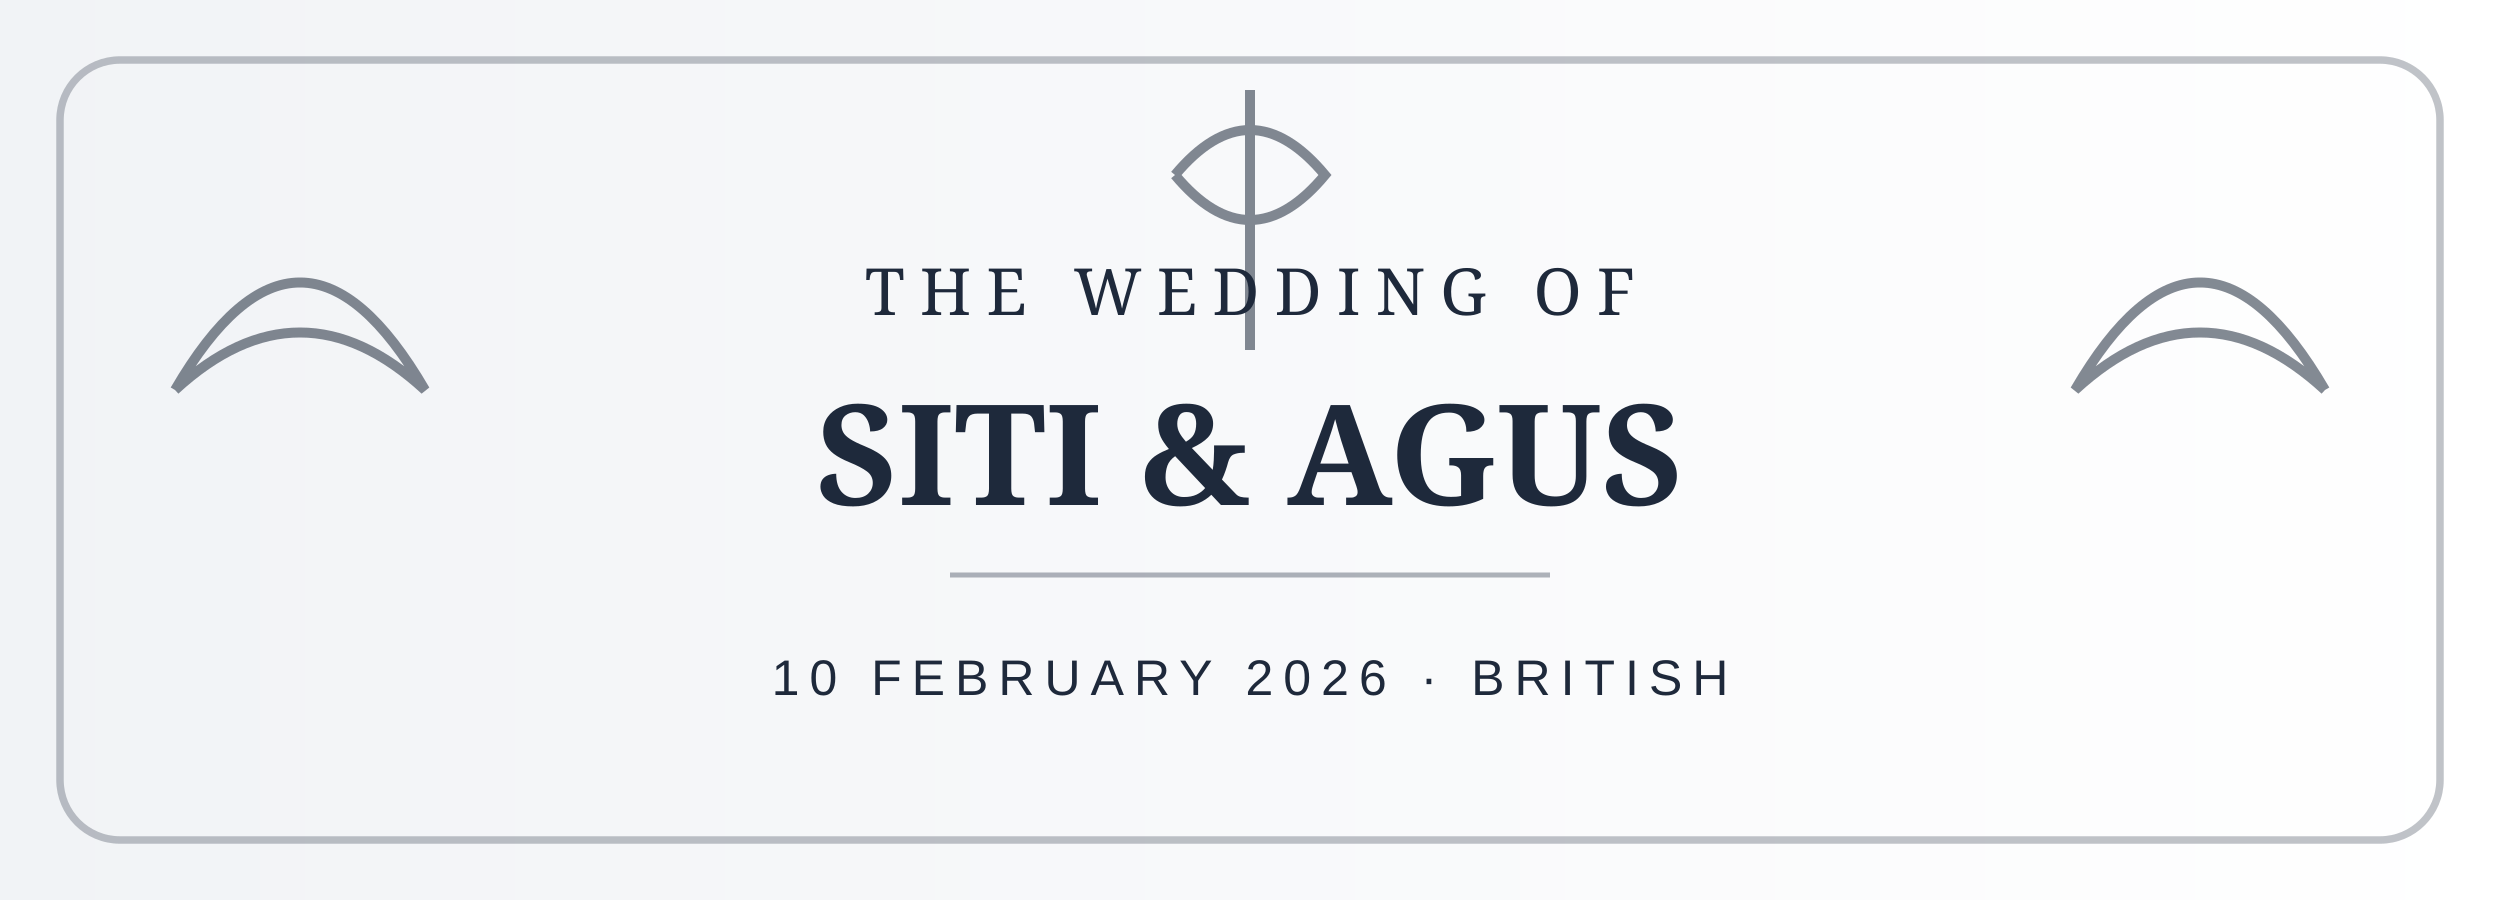
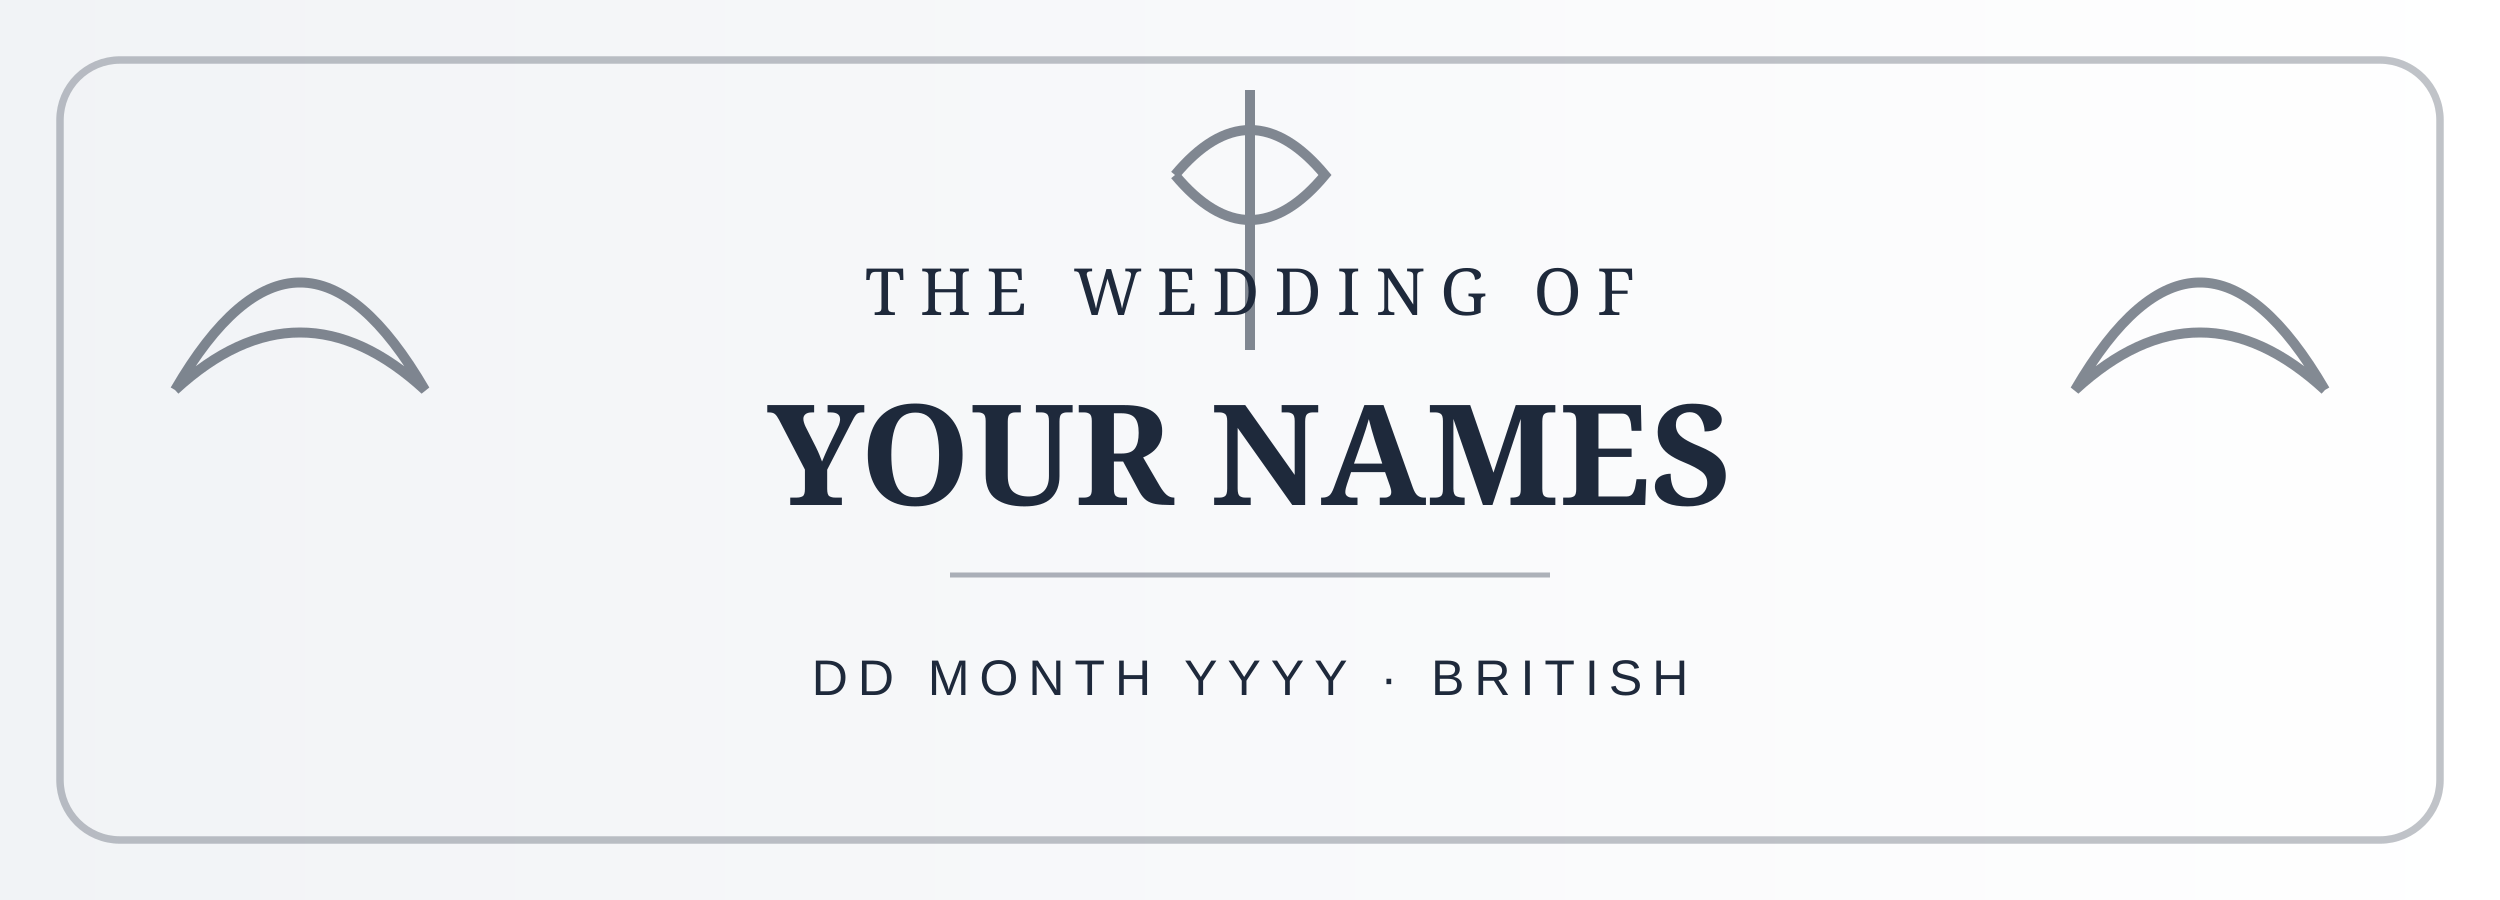
<svg xmlns="http://www.w3.org/2000/svg" viewBox="0 0 500 180" role="img" aria-label="British Classic wedding invitation visual">
  <defs>
    <linearGradient id="g" x1="0" x2="1">
      <stop stop-color="#f1f3f6" />
      <stop offset="1" stop-color="#ffffff" />
    </linearGradient>
  </defs>
  <rect width="500" height="180" fill="url(#g)" />
  <g fill="none" stroke="#1e293b" stroke-width="2" opacity=".55">
    <path d="M35 78Q60 35 85 78Q60 55 35 78M465 78Q440 35 415 78Q440 55 465 78" />
    <path d="M250 18v52M235 35q15-18 30 0q-15 18-30 0" />
  </g>
  <rect x="12" y="12" width="476" height="156" rx="12" fill="none" stroke="#1e293b" stroke-width="1.5" opacity=".28" />
  <text x="250" y="63" text-anchor="middle" font-family="Georgia,serif" font-size="13" fill="#1e293b" letter-spacing="3">THE WEDDING OF</text>
-   <text x="250" y="101" text-anchor="middle" font-family="Georgia,serif" font-size="28" font-weight="700" fill="#1e293b">SITI &amp; AGUS</text>
+   <text x="250" y="101" text-anchor="middle" font-family="Georgia,serif" font-size="28" font-weight="700" fill="#1e293b">YOUR NAMES</text>
  <line x1="190" y1="115" x2="310" y2="115" stroke="#1e293b" opacity=".35" />
-   <text x="250" y="139" text-anchor="middle" font-family="Arial,sans-serif" font-size="10" fill="#1e293b" letter-spacing="2">10 FEBRUARY 2026 · BRITISH</text>
+   <text x="250" y="139" text-anchor="middle" font-family="Arial,sans-serif" font-size="10" fill="#1e293b" letter-spacing="2">DD MONTH YYYY · BRITISH</text>
</svg>
